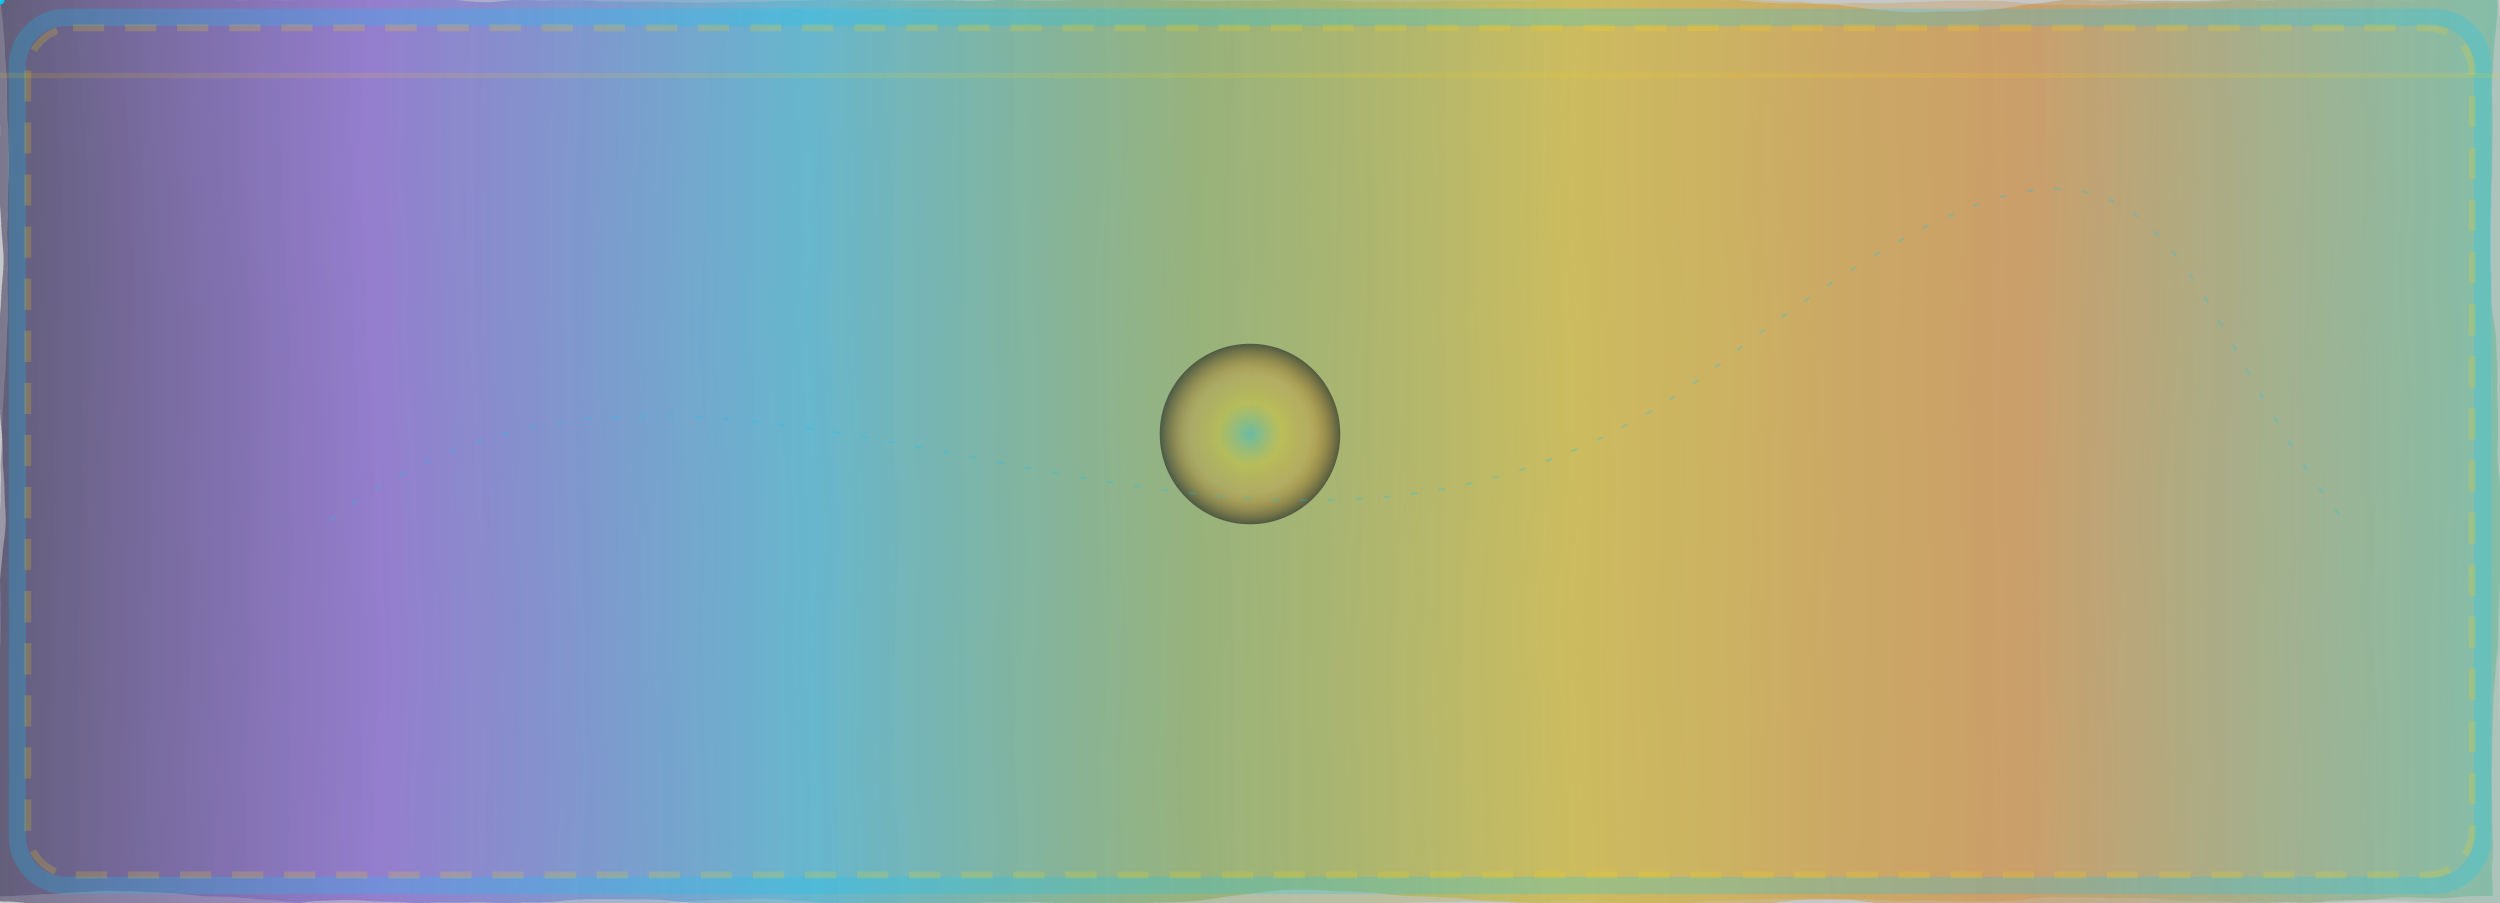
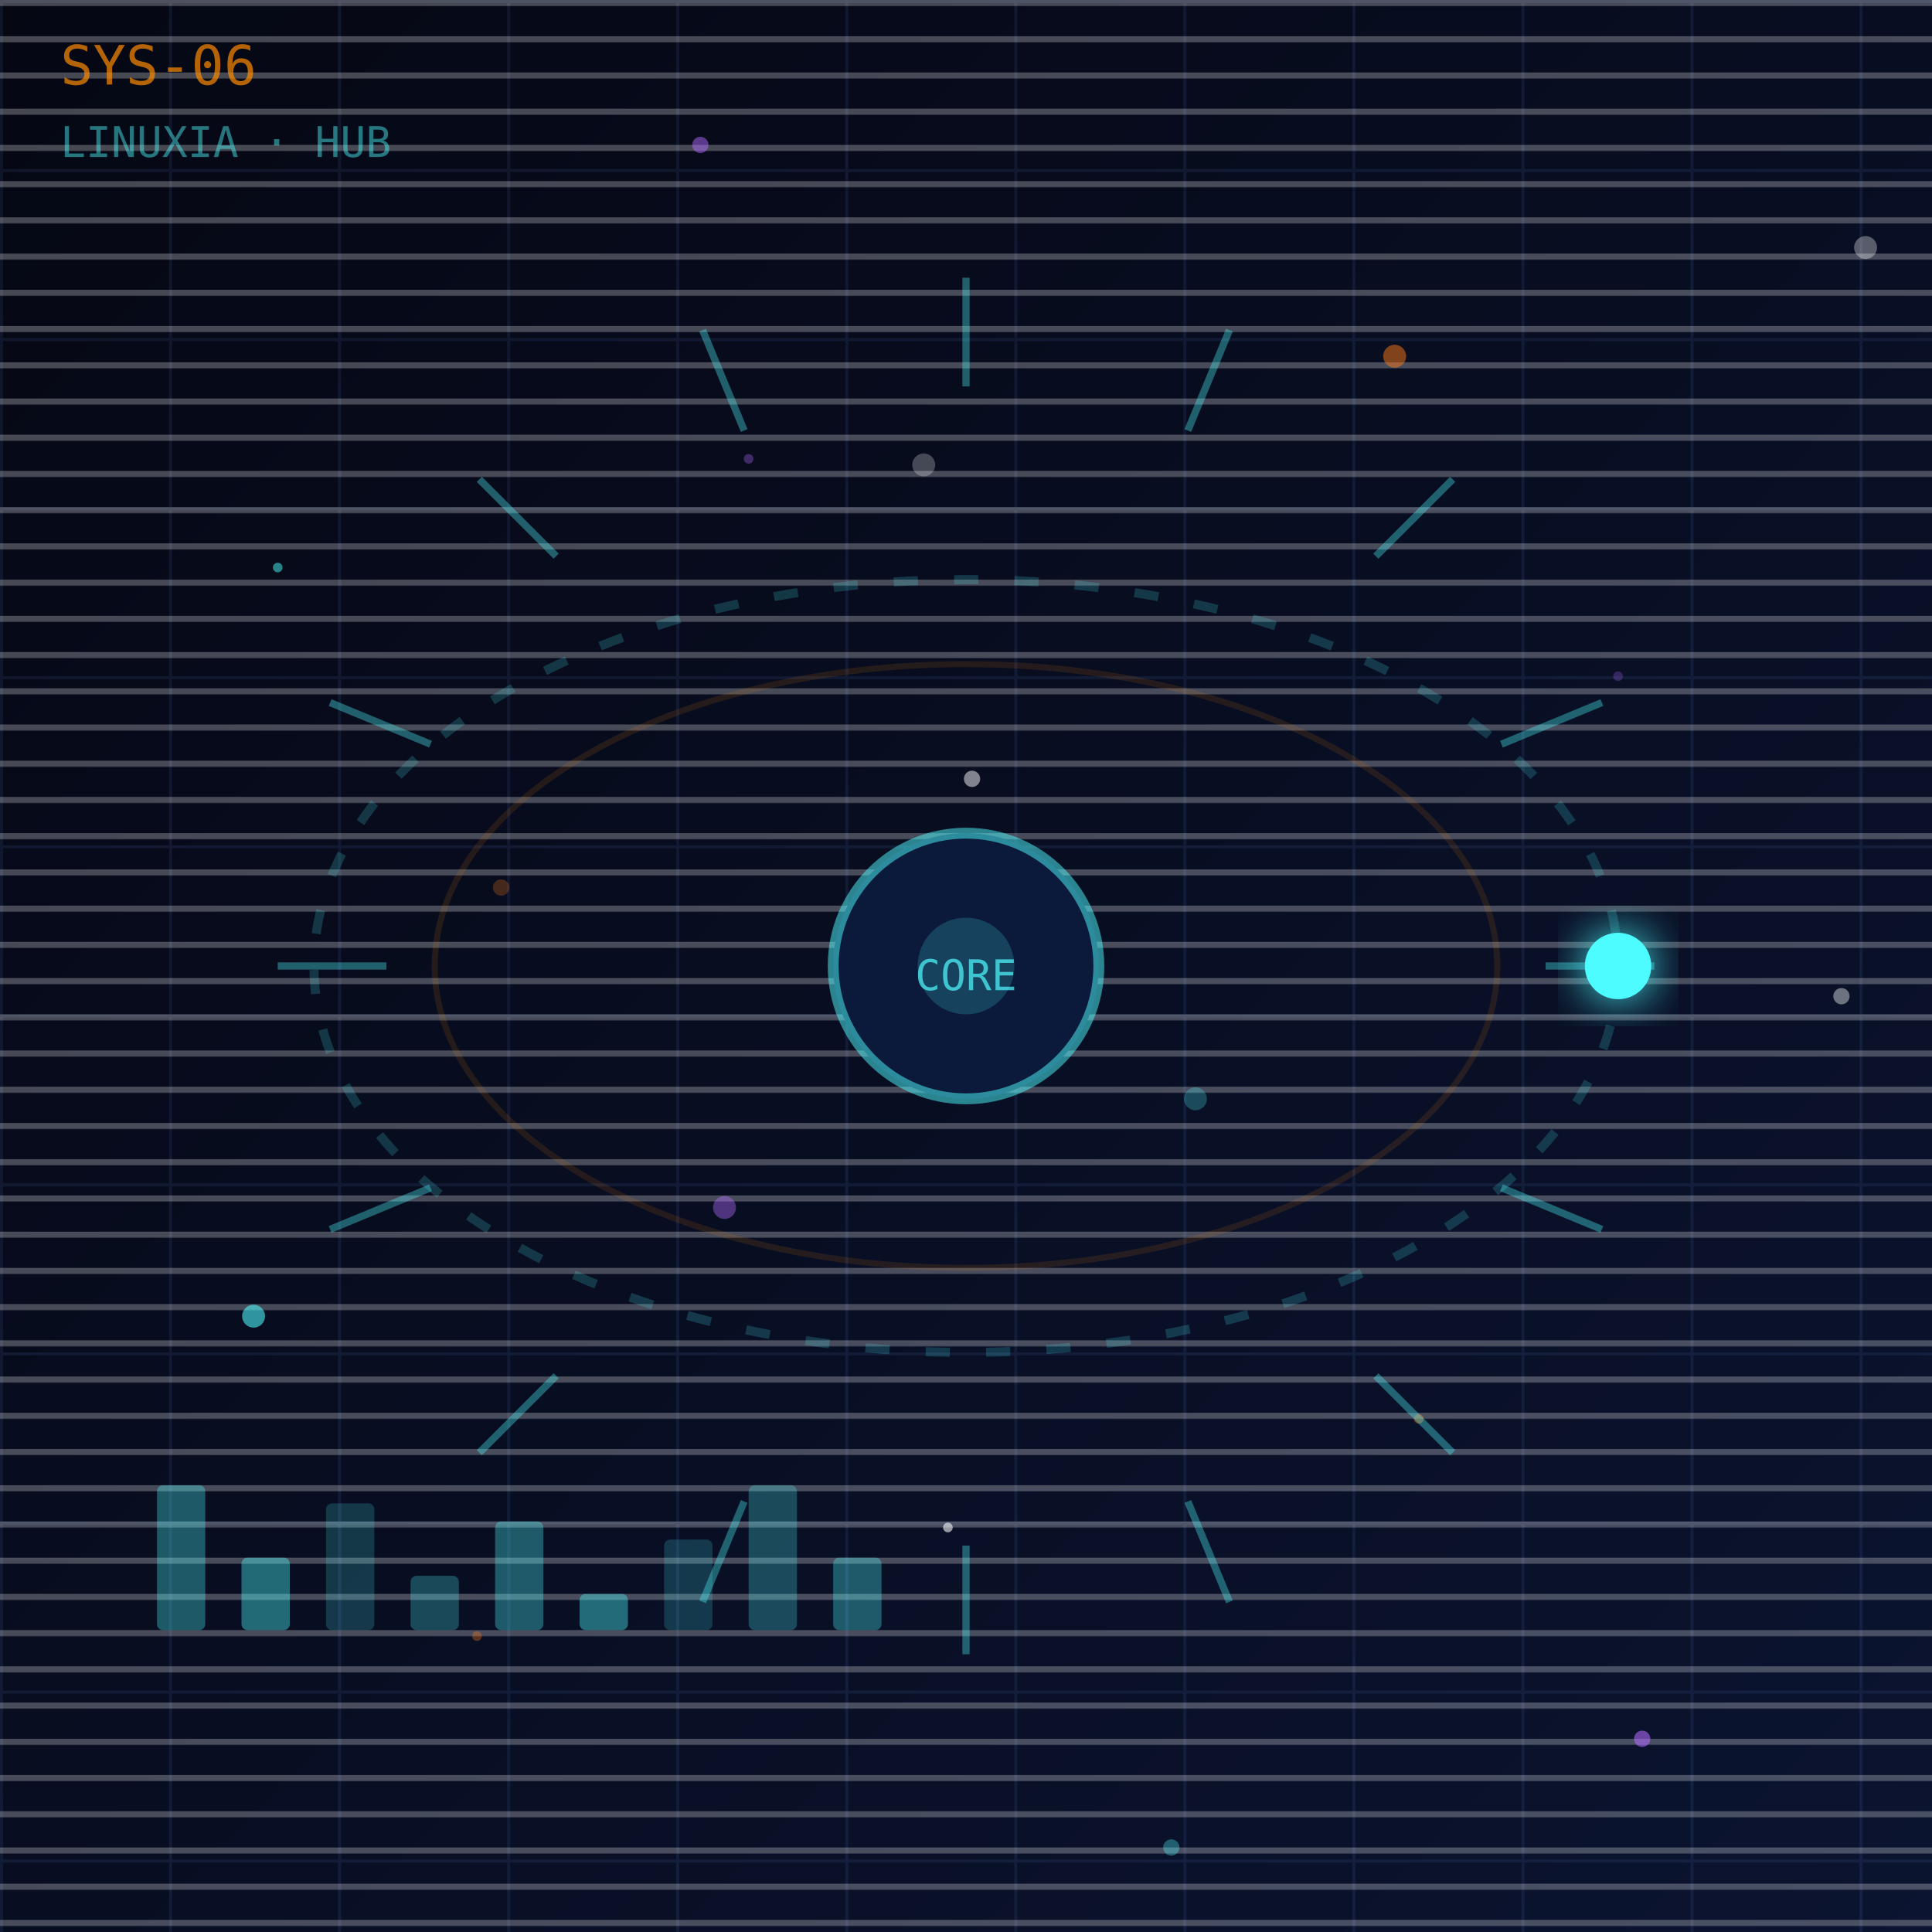
- <svg class="hero__svg" viewBox="0 0 1440 520" preserveAspectRatio="none" aria-hidden="true">
+ <svg xmlns="http://www.w3.org/2000/svg" width="320" height="320" viewBox="0 0 320 320">
  <defs>
-     <filter id="linuxiaTextShadow" x="-50%" y="-50%" width="200%" height="200%">
-       <feDropShadow dx="0" dy="2" stdDeviation="2.2" flood-color="#000000" flood-opacity="0.85" />
-       <feDropShadow dx="0" dy="0" stdDeviation="1.2" flood-color="#000000" flood-opacity="0.70" />
+     <linearGradient id="bg6" x1="0" y1="0" x2="1" y2="1">
+       <stop offset="0" stop-color="#050713" />
+       <stop offset="1" stop-color="#0b1430" />
+     </linearGradient>
+     <pattern id="grid6" patternUnits="userSpaceOnUse" width="28" height="28">
+       <path d="M28 0H0V28" fill="none" stroke="#7aa7ff" stroke-opacity="0.09" stroke-width="1" />
+     </pattern>
+     <pattern id="scan6" patternUnits="userSpaceOnUse" width="6" height="6">
+       <rect width="6" height="6" fill="none" />
+       <rect y="0" width="6" height="1" fill="#ffffff" opacity="0.260" />
+     </pattern>
+     <filter id="glow6" x="-40%" y="-40%" width="180%" height="180%">
+       <feGaussianBlur stdDeviation="3.8" result="b" />
+       <feComposite in="b" in2="SourceGraphic" operator="over" />
    </filter>
-     <style>
-     text, tspan {
-       paint-order: stroke fill;
-       stroke: #000;
-       stroke-width: 6px;
-       stroke-linejoin: round;
-       stroke-linecap: round;
-       filter: url(#linuxiaTextShadow);
-     }
-     text[font-size="10"], text[font-size="11"], text[font-size="12"], text[font-size="13"], text[font-size="14"], text[font-size="15"] {
-       stroke-width: 4.5px;
-     }
-     rect.label-bg, rect[id*="label"], rect[class*="label"] { opacity: 0 !important; }
-   </style>
  </defs>
-   <style>
- /* LinuxIA label contrast patch */
- text{
-   paint-order: stroke fill;
-   stroke: rgba(0,0,0,0.95);
-   stroke-width: 10;
-   stroke-linejoin: round;
-   stroke-linecap: round;
-   vector-effect: non-scaling-stroke;
- }
- </style>
-   <defs>
-     <filter id="noiseLayer1">
-       <feTurbulence type="fractalNoise" baseFrequency="0.003" numOctaves="5" seed="2" result="noise1">
-         <animate attributeName="seed" values="2;6;12;2" dur="120s" repeatCount="indefinite" />
-       </feTurbulence>
-       <feDisplacementMap in="SourceGraphic" in2="noise1" scale="34" />
-     </filter>
-     <filter id="noiseLayer2">
-       <feTurbulence type="fractalNoise" baseFrequency="0.003" numOctaves="7" seed="7" result="noise2">
-         <animate attributeName="seed" values="7;14;3;7" dur="160s" repeatCount="indefinite" />
-       </feTurbulence>
-       <feDisplacementMap in="SourceGraphic" in2="noise2" scale="22" />
-     </filter>
-     <linearGradient id="linuxiaGradient" x1="0%" y1="0%" x2="100%" y2="0%">
-       <stop offset="0%" stop-color="#070A12" />
-       <stop offset="18%" stop-color="#6A2CFF" stop-opacity="0.70" />
-       <stop offset="34%" stop-color="#00C8FF" stop-opacity="0.75" />
-       <stop offset="48%" stop-color="#73BA25" stop-opacity="0.70" />
-       <stop offset="62%" stop-color="#FFD700" stop-opacity="0.85" />
-       <stop offset="78%" stop-color="#FF8A00" stop-opacity="0.75" />
-       <stop offset="100%" stop-color="#00E6B8" stop-opacity="0.60" />
-       <animate attributeName="x1" values="0;1;0" dur="23s" repeatCount="indefinite" />
-     </linearGradient>
-     <radialGradient id="coreGradient">
-       <stop offset="0%" stop-color="#00C8FF" stop-opacity="0.55" />
-       <stop offset="35%" stop-color="#FFD700" stop-opacity="0.42" />
-       <stop offset="65%" stop-color="#FF8A00" stop-opacity="0.28" />
-       <stop offset="100%" stop-color="#070A12" stop-opacity="0.88" />
-     </radialGradient>
-     <path id="rail" d="M190 300 C 420 120, 720 420, 990 210 S 1240 160, 1350 300" fill="none" />
-     <g id="orb">
-       <circle r="2.6" fill="#00C8FF" opacity="0.95" />
-       <circle r="1.4" fill="#FFD700" opacity="0.75" />
-       <circle r="0.8" fill="#73BA25" opacity="0.65" />
-       <animate attributeName="opacity" values="0.55;1;0.7;1;0.6" dur="3.7s" repeatCount="indefinite" />
-     </g>
-   </defs>
-   <rect x="-80" y="-80" width="1600" height="680" fill="url(#linuxiaGradient)" filter="url(#noiseLayer1)" opacity="0.46" />
-   <rect x="-80" y="-80" width="1600" height="680" fill="url(#linuxiaGradient)" filter="url(#noiseLayer2)" opacity="0.28" />
-   <rect x="-80" y="-80" width="1600" height="680" fill="#070A12" opacity="0.18" />
-   <rect x="10" y="10" width="1420" height="500" rx="28" fill="none" stroke="#00C8FF" stroke-width="10" opacity="0.22" />
-   <rect x="16" y="16" width="1408" height="488" rx="26" fill="none" stroke="#FFD700" stroke-width="4" opacity="0.18" stroke-dasharray="18 12">
-     <animate attributeName="stroke-dashoffset" values="0;360" dur="7.4s" repeatCount="indefinite" />
-     <animate attributeName="opacity" values="0.14;0.36;0.18;0.42;0.22" dur="9.1s" repeatCount="indefinite" />
-   </rect>
-   <circle cx="720" cy="250" r="52" fill="url(#coreGradient)" opacity="0.6">
-     <animate attributeName="r" values="48;58;48" dur="8s" repeatCount="indefinite" />
+   <rect width="320" height="320" fill="url(#bg6)" />
+   <rect width="320" height="320" fill="url(#grid6)" />
+   <rect width="320" height="320" fill="url(#scan6)" />
+   <circle cx="124" cy="76" r="0.80" fill="#b36bff" opacity="0.33" />
+   <circle cx="161" cy="129" r="1.35" fill="#ffffff" opacity="0.49" />
+   <circle cx="198" cy="182" r="1.90" fill="#4efcff" opacity="0.25" />
+   <circle cx="235" cy="235" r="0.80" fill="#ff7a18" opacity="0.41" />
+   <circle cx="272" cy="288" r="1.35" fill="#b36bff" opacity="0.57" />
+   <circle cx="309" cy="41" r="1.90" fill="#ffffff" opacity="0.33" />
+   <circle cx="46" cy="94" r="0.80" fill="#4efcff" opacity="0.49" />
+   <circle cx="83" cy="147" r="1.35" fill="#ff7a18" opacity="0.25" />
+   <circle cx="120" cy="200" r="1.90" fill="#b36bff" opacity="0.41" />
+   <circle cx="157" cy="253" r="0.80" fill="#ffffff" opacity="0.57" />
+   <circle cx="194" cy="306" r="1.35" fill="#4efcff" opacity="0.33" />
+   <circle cx="231" cy="59" r="1.90" fill="#ff7a18" opacity="0.49" />
+   <circle cx="268" cy="112" r="0.80" fill="#b36bff" opacity="0.25" />
+   <circle cx="305" cy="165" r="1.35" fill="#ffffff" opacity="0.41" />
+   <circle cx="42" cy="218" r="1.90" fill="#4efcff" opacity="0.57" />
+   <circle cx="79" cy="271" r="0.80" fill="#ff7a18" opacity="0.33" />
+   <circle cx="116" cy="24" r="1.35" fill="#b36bff" opacity="0.49" />
+   <circle cx="153" cy="77" r="1.90" fill="#ffffff" opacity="0.25" />
+   <ellipse cx="160.0" cy="160.0" rx="108" ry="64" fill="none" stroke="#4efcff" stroke-opacity="0.18" stroke-width="1.5" stroke-dasharray="4 6" />
+   <ellipse cx="160.0" cy="160.0" rx="88" ry="50" fill="none" stroke="#ff8c00" stroke-opacity="0.12" stroke-width="1" />
+   <line x1="256.00" y1="160.00" x2="274.00" y2="160.00" stroke="#4efcff" stroke-opacity="0.35" stroke-width="1.2" />
+   <line x1="248.69" y1="196.74" x2="265.32" y2="203.63" stroke="#4efcff" stroke-opacity="0.35" stroke-width="1.2" />
+   <line x1="227.88" y1="227.88" x2="240.61" y2="240.61" stroke="#4efcff" stroke-opacity="0.35" stroke-width="1.2" />
+   <line x1="196.74" y1="248.69" x2="203.63" y2="265.32" stroke="#4efcff" stroke-opacity="0.35" stroke-width="1.2" />
+   <line x1="160.00" y1="256.00" x2="160.00" y2="274.00" stroke="#4efcff" stroke-opacity="0.35" stroke-width="1.2" />
+   <line x1="123.26" y1="248.69" x2="116.37" y2="265.32" stroke="#4efcff" stroke-opacity="0.35" stroke-width="1.2" />
+   <line x1="92.12" y1="227.88" x2="79.39" y2="240.61" stroke="#4efcff" stroke-opacity="0.35" stroke-width="1.2" />
+   <line x1="71.31" y1="196.74" x2="54.68" y2="203.63" stroke="#4efcff" stroke-opacity="0.35" stroke-width="1.2" />
+   <line x1="64.00" y1="160.00" x2="46.00" y2="160.00" stroke="#4efcff" stroke-opacity="0.35" stroke-width="1.2" />
+   <line x1="71.31" y1="123.26" x2="54.68" y2="116.37" stroke="#4efcff" stroke-opacity="0.35" stroke-width="1.2" />
+   <line x1="92.12" y1="92.12" x2="79.39" y2="79.39" stroke="#4efcff" stroke-opacity="0.35" stroke-width="1.2" />
+   <line x1="123.26" y1="71.31" x2="116.37" y2="54.68" stroke="#4efcff" stroke-opacity="0.35" stroke-width="1.2" />
+   <line x1="160.00" y1="64.00" x2="160.00" y2="46.00" stroke="#4efcff" stroke-opacity="0.35" stroke-width="1.2" />
+   <line x1="196.74" y1="71.31" x2="203.63" y2="54.68" stroke="#4efcff" stroke-opacity="0.35" stroke-width="1.2" />
+   <line x1="227.88" y1="92.12" x2="240.61" y2="79.39" stroke="#4efcff" stroke-opacity="0.35" stroke-width="1.2" />
+   <line x1="248.69" y1="123.26" x2="265.32" y2="116.37" stroke="#4efcff" stroke-opacity="0.35" stroke-width="1.2" />
+   <circle cx="160.0" cy="160.0" r="22" fill="#0b1a3a" stroke="#4efcff" stroke-opacity="0.5" stroke-width="1.8" />
+   <circle cx="160.0" cy="160.0" r="8" fill="#4efcff" opacity="0.18" />
+   <text x="160.0" y="164.0" text-anchor="middle" font-family="monospace" font-size="7" fill="#4efcff" opacity="0.7">CORE</text>
+   <circle cx="268.00" cy="160.00" r="5.5" fill="#4efcff" filter="url(#glow6)">
+     <animateTransform attributeName="transform" type="rotate" from="0 160.0 160.0" to="360 160.0 160.0" dur="2.80s" repeatCount="indefinite" />
  </circle>
-   <use href="#rail" stroke="#00C8FF" stroke-width="1.2" opacity="0.26" stroke-dasharray="4 12">
-     <animate attributeName="stroke-dashoffset" values="0;520" dur="8.2s" repeatCount="indefinite" />
-   </use>
-   <g opacity="0.98">
-     <use href="#orb">
-       <animateMotion dur="9.7s" repeatCount="indefinite" rotate="auto">
-         <mpath href="#rail" />
-       </animateMotion>
-     </use>
-     <use href="#orb" transform="scale(0.90)">
-       <animateMotion dur="9.7s" begin="-2.0s" repeatCount="indefinite" rotate="auto">
-         <mpath href="#rail" />
-       </animateMotion>
-     </use>
-     <use href="#orb" transform="scale(0.80)">
-       <animateMotion dur="9.7s" begin="-4.0s" repeatCount="indefinite" rotate="auto">
-         <mpath href="#rail" />
-       </animateMotion>
-     </use>
-     <use href="#orb" transform="scale(0.74)">
-       <animateMotion dur="9.7s" begin="-6.0s" repeatCount="indefinite" rotate="auto">
-         <mpath href="#rail" />
-       </animateMotion>
-     </use>
-     <use href="#orb" transform="scale(0.66)">
-       <animateMotion dur="9.7s" begin="-1.0s" repeatCount="indefinite" rotate="auto">
-         <mpath href="#rail" />
-       </animateMotion>
-     </use>
-     <use href="#orb" transform="scale(0.62)">
-       <animateMotion dur="9.7s" begin="-3.0s" repeatCount="indefinite" rotate="auto">
-         <mpath href="#rail" />
-       </animateMotion>
-     </use>
-     <use href="#orb" transform="scale(0.58)">
-       <animateMotion dur="9.7s" begin="-5.0s" repeatCount="indefinite" rotate="auto">
-         <mpath href="#rail" />
-       </animateMotion>
-     </use>
-     <use href="#orb" transform="scale(0.54)">
-       <animateMotion dur="9.7s" begin="-7.0s" repeatCount="indefinite" rotate="auto">
-         <mpath href="#rail" />
-       </animateMotion>
-     </use>
-     <use href="#orb" transform="scale(0.48)">
-       <animateMotion dur="9.7s" begin="-0.5s" repeatCount="indefinite" rotate="auto">
-         <mpath href="#rail" />
-       </animateMotion>
-     </use>
-     <use href="#orb" transform="scale(0.46)">
-       <animateMotion dur="9.7s" begin="-1.5s" repeatCount="indefinite" rotate="auto">
-         <mpath href="#rail" />
-       </animateMotion>
-     </use>
-     <use href="#orb" transform="scale(0.44)">
-       <animateMotion dur="9.7s" begin="-2.5s" repeatCount="indefinite" rotate="auto">
-         <mpath href="#rail" />
-       </animateMotion>
-     </use>
-     <use href="#orb" transform="scale(0.42)">
-       <animateMotion dur="9.7s" begin="-3.5s" repeatCount="indefinite" rotate="auto">
-         <mpath href="#rail" />
-       </animateMotion>
-     </use>
-     <use href="#orb" transform="scale(0.40)">
-       <animateMotion dur="9.7s" begin="-4.5s" repeatCount="indefinite" rotate="auto">
-         <mpath href="#rail" />
-       </animateMotion>
-     </use>
-     <use href="#orb" transform="scale(0.38)">
-       <animateMotion dur="9.7s" begin="-5.5s" repeatCount="indefinite" rotate="auto">
-         <mpath href="#rail" />
-       </animateMotion>
-     </use>
-     <use href="#orb" transform="scale(0.36)">
-       <animateMotion dur="9.7s" begin="-6.5s" repeatCount="indefinite" rotate="auto">
-         <mpath href="#rail" />
-       </animateMotion>
-     </use>
-     <use href="#orb" transform="scale(0.34)">
-       <animateMotion dur="9.7s" begin="-7.5s" repeatCount="indefinite" rotate="auto">
-         <mpath href="#rail" />
-       </animateMotion>
-     </use>
-   </g>
-   <rect x="-80" y="42" width="1600" height="3" fill="#FFD700" opacity="0.12">
-     <animate attributeName="y" values="42;490;42" dur="7.7s" repeatCount="indefinite" />
-     <animate attributeName="opacity" values="0.06;0.22;0.08;0.18;0.07" dur="7.7s" repeatCount="indefinite" />
-   </rect>
+   <rect x="26" y="246" width="8" height="24" fill="#4efcff" opacity="0.32" rx="1" />
+   <rect x="40" y="258" width="8" height="12" fill="#4efcff" opacity="0.39" rx="1" />
+   <rect x="54" y="249" width="8" height="21" fill="#4efcff" opacity="0.18" rx="1" />
+   <rect x="68" y="261" width="8" height="9" fill="#4efcff" opacity="0.25" rx="1" />
+   <rect x="82" y="252" width="8" height="18" fill="#4efcff" opacity="0.32" rx="1" />
+   <rect x="96" y="264" width="8" height="6" fill="#4efcff" opacity="0.39" rx="1" />
+   <rect x="110" y="255" width="8" height="15" fill="#4efcff" opacity="0.18" rx="1" />
+   <rect x="124" y="246" width="8" height="24" fill="#4efcff" opacity="0.25" rx="1" />
+   <rect x="138" y="258" width="8" height="12" fill="#4efcff" opacity="0.32" rx="1" />
+   <text x="10" y="14" font-family="monospace" font-size="9" fill="#ff8c00" opacity="0.7">SYS-06</text>
+   <text x="10" y="26" font-family="monospace" font-size="7" fill="#4efcff" opacity="0.45">LINUXIA · HUB</text>
</svg>
